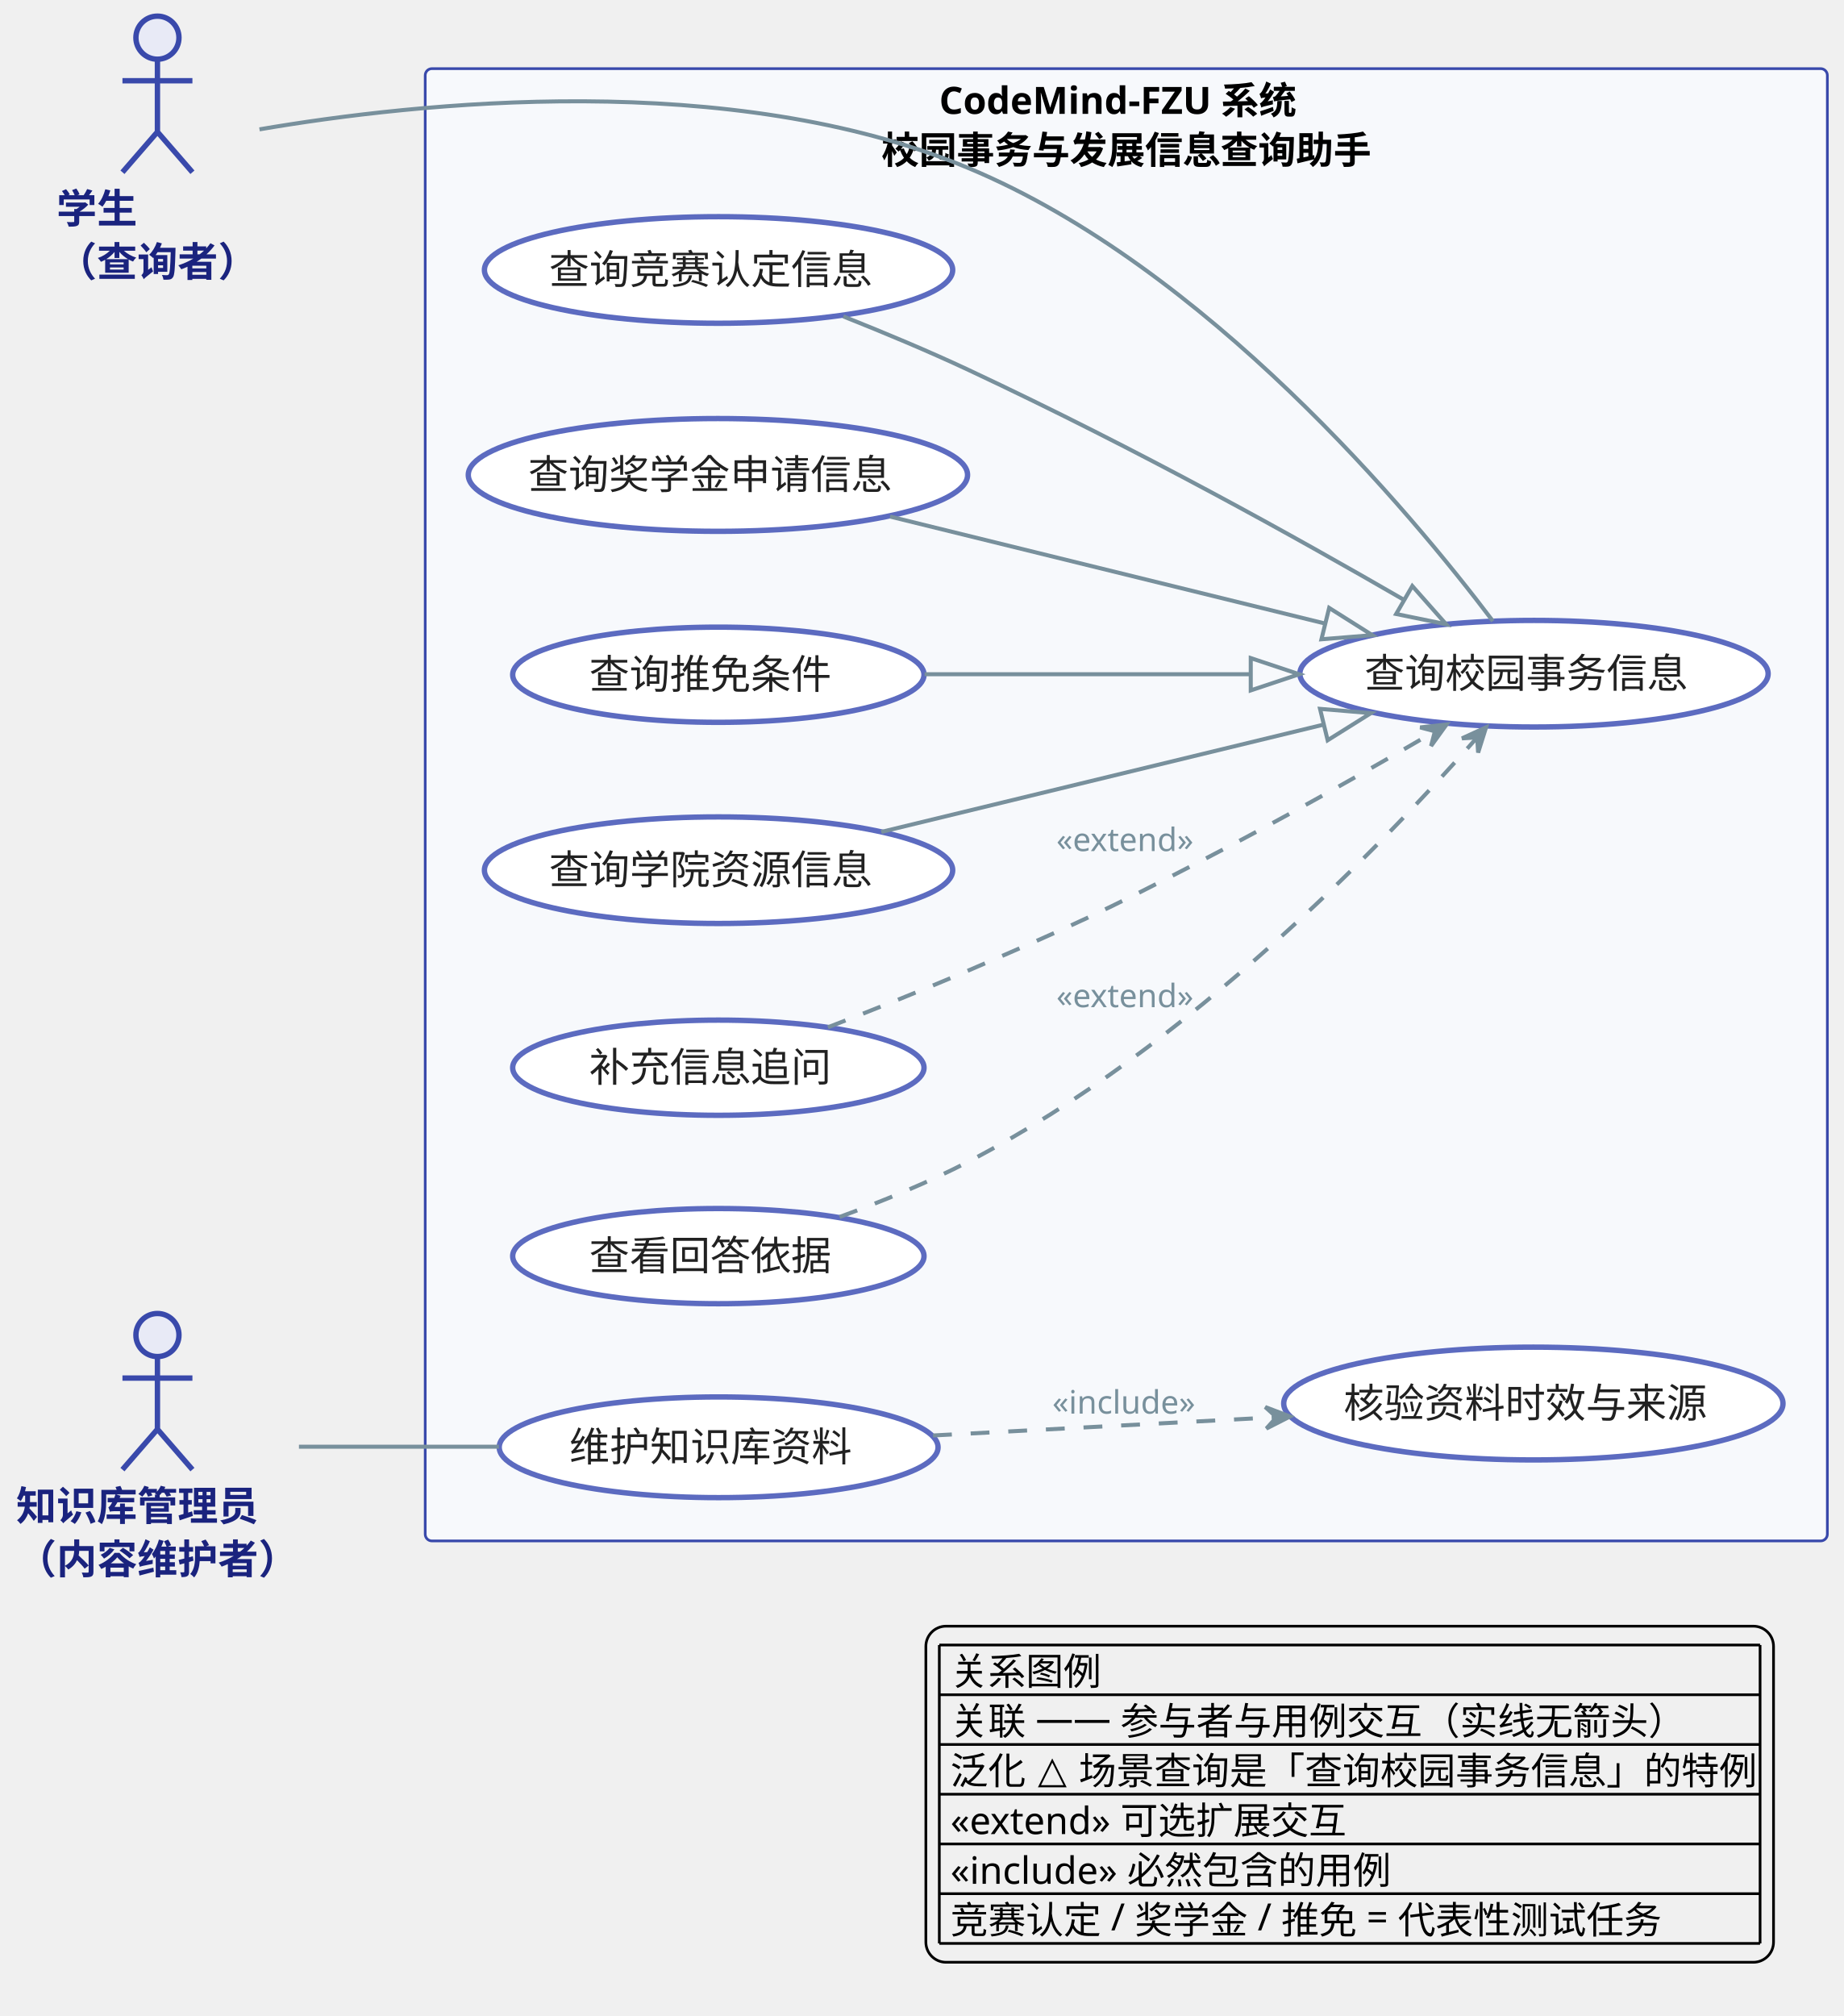
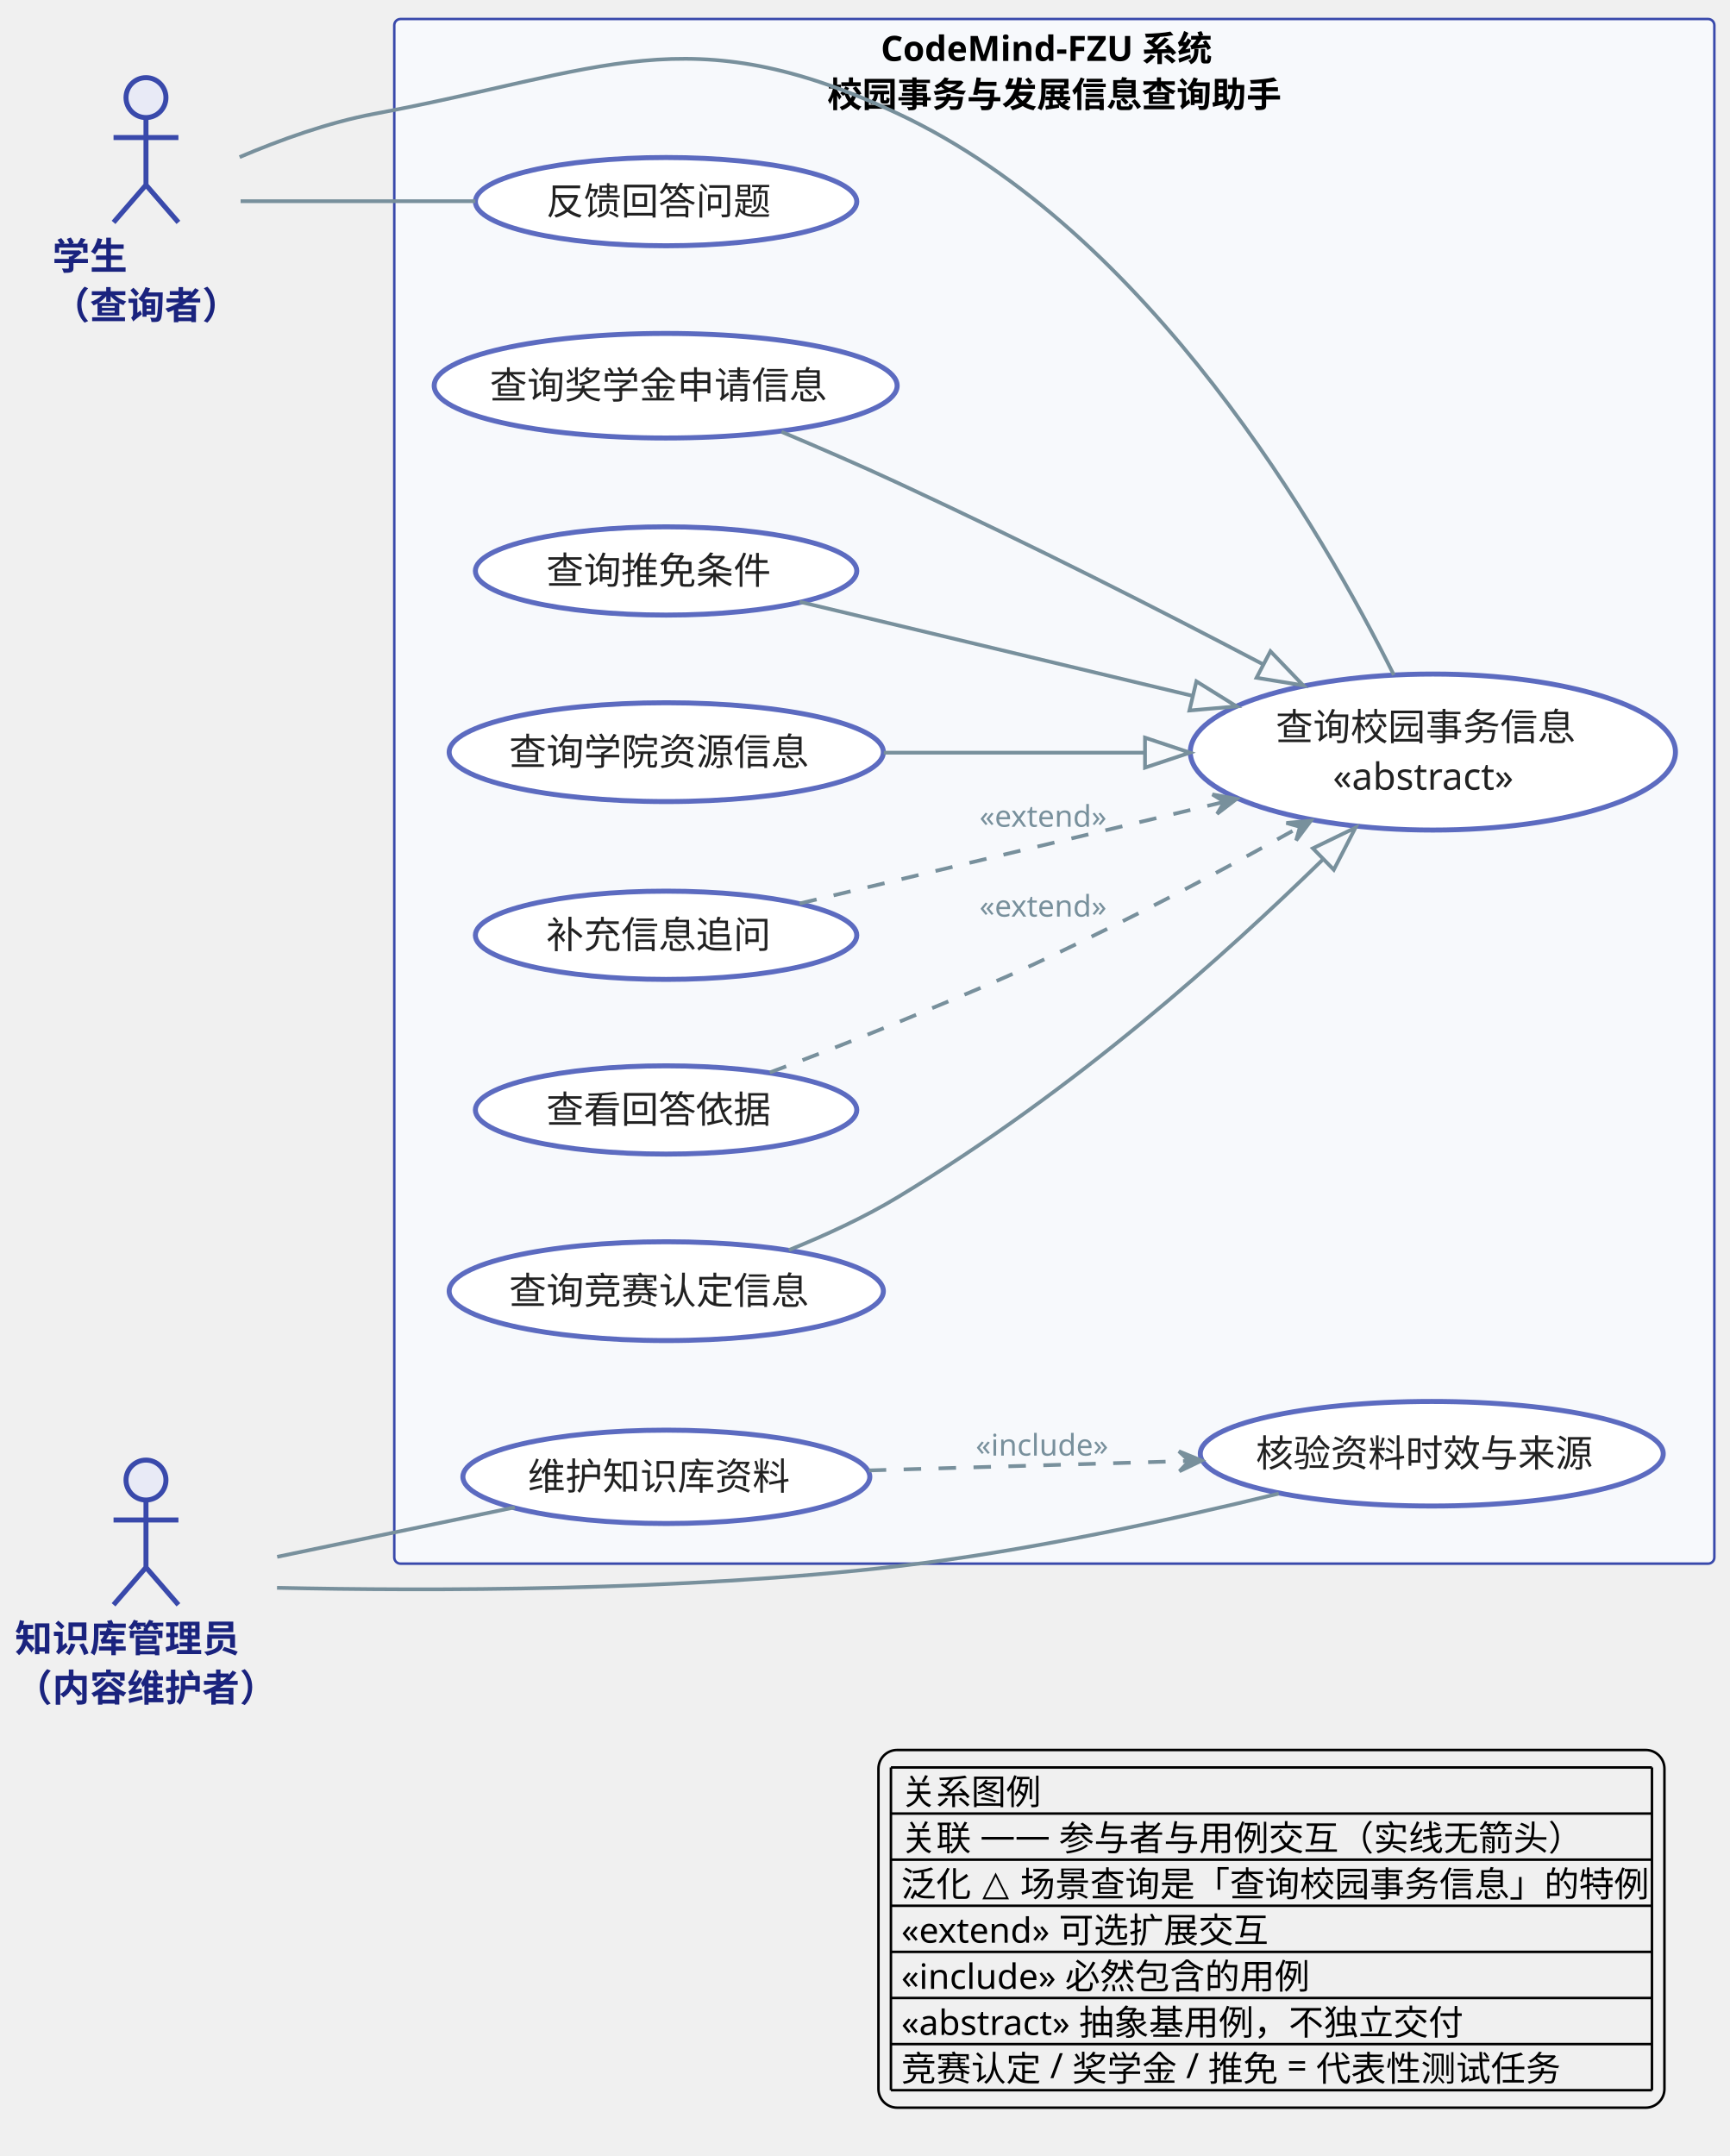
- <svg xmlns="http://www.w3.org/2000/svg" contentStyleType="text/css" height="749px" preserveAspectRatio="none" style="width:685px;height:749px;background:#FFFFFF;" version="1.1" viewBox="0 0 685 749" width="685px" zoomAndPan="magnify">
+ <svg xmlns="http://www.w3.org/2000/svg" contentStyleType="text/css" height="864px" preserveAspectRatio="none" style="width:693px;height:864px;background:#FFFFFF;" version="1.1" viewBox="0 0 693 864" width="693px" zoomAndPan="magnify">
  <defs />
  <g>
    <g id="cluster_System">
-       <rect fill="#F7F9FC" height="547" rx="2.5" ry="2.5" style="stroke:#3949AB;stroke-width:1.0;" width="521" x="158" y="25.5" />
-       <text fill="#000000" font-family="Microsoft YaHei" font-size="14" font-weight="bold" lengthAdjust="spacing" textLength="139.064" x="348.968" y="42.313">CodeMind-FZU 系统</text>
-       <text fill="#000000" font-family="Microsoft YaHei" font-size="14" font-weight="bold" lengthAdjust="spacing" textLength="182" x="327.5" y="60.791">校园事务与发展信息查询助手</text>
+       <rect fill="#F7F9FC" height="619" rx="2.5" ry="2.5" style="stroke:#3949AB;stroke-width:1.0;" width="529" x="158" y="7.62" />
+       <text fill="#000000" font-family="Microsoft YaHei" font-size="14" font-weight="bold" lengthAdjust="spacing" textLength="139.064" x="352.968" y="24.433">CodeMind-FZU 系统</text>
+       <text fill="#000000" font-family="Microsoft YaHei" font-size="14" font-weight="bold" lengthAdjust="spacing" textLength="182" x="331.5" y="42.911">校园事务与发展信息查询助手</text>
    </g>
    <g id="elem_UC_Query">
-       <ellipse cx="569.998" cy="250.3" fill="#FFFFFF" rx="86.998" ry="19.8" style="stroke:#5C6BC0;stroke-width:2.0;" />
-       <text fill="#212121" font-family="Microsoft YaHei" font-size="15" lengthAdjust="spacing" textLength="120" x="506.998" y="255.485">查询校园事务信息</text>
+       <ellipse cx="574.208" cy="301.378" fill="#FFFFFF" rx="97.208" ry="31.259" style="stroke:#5C6BC0;stroke-width:2.0;" />
+       <text fill="#212121" font-family="Microsoft YaHei" font-size="15" lengthAdjust="spacing" textLength="120" x="511.208" y="296.666">查询校园事务信息</text>
+       <text fill="#212121" font-family="Microsoft YaHei" font-size="15" lengthAdjust="spacing" textLength="74.202" x="534.107" y="316.463">«abstract»</text>
    </g>
    <g id="elem_UC_Competition">
-       <ellipse cx="266.998" cy="100.3" fill="#FFFFFF" rx="86.998" ry="19.8" style="stroke:#5C6BC0;stroke-width:2.0;" />
-       <text fill="#212121" font-family="Microsoft YaHei" font-size="15" lengthAdjust="spacing" textLength="120" x="203.998" y="105.485">查询竞赛认定信息</text>
+       <ellipse cx="266.998" cy="517.42" fill="#FFFFFF" rx="86.998" ry="19.8" style="stroke:#5C6BC0;stroke-width:2.0;" />
+       <text fill="#212121" font-family="Microsoft YaHei" font-size="15" lengthAdjust="spacing" textLength="120" x="203.998" y="522.605">查询竞赛认定信息</text>
    </g>
    <g id="elem_UC_Scholarship">
-       <ellipse cx="266.76" cy="176.452" fill="#FFFFFF" rx="92.76" ry="20.952" style="stroke:#5C6BC0;stroke-width:2.0;" />
-       <text fill="#212121" font-family="Microsoft YaHei" font-size="15" lengthAdjust="spacing" textLength="135" x="196.26" y="181.638">查询奖学金申请信息</text>
+       <ellipse cx="266.76" cy="154.572" fill="#FFFFFF" rx="92.76" ry="20.952" style="stroke:#5C6BC0;stroke-width:2.0;" />
+       <text fill="#212121" font-family="Microsoft YaHei" font-size="15" lengthAdjust="spacing" textLength="135" x="196.26" y="159.758">查询奖学金申请信息</text>
    </g>
    <g id="elem_UC_Postgrad">
-       <ellipse cx="266.921" cy="250.684" fill="#FFFFFF" rx="76.421" ry="17.684" style="stroke:#5C6BC0;stroke-width:2.0;" />
-       <text fill="#212121" font-family="Microsoft YaHei" font-size="15" lengthAdjust="spacing" textLength="90" x="218.921" y="255.87">查询推免条件</text>
+       <ellipse cx="266.921" cy="228.804" fill="#FFFFFF" rx="76.421" ry="17.684" style="stroke:#5C6BC0;stroke-width:2.0;" />
+       <text fill="#212121" font-family="Microsoft YaHei" font-size="15" lengthAdjust="spacing" textLength="90" x="218.921" y="233.99">查询推免条件</text>
    </g>
    <g id="elem_UC_Resource">
-       <ellipse cx="266.998" cy="323.3" fill="#FFFFFF" rx="86.998" ry="19.8" style="stroke:#5C6BC0;stroke-width:2.0;" />
-       <text fill="#212121" font-family="Microsoft YaHei" font-size="15" lengthAdjust="spacing" textLength="120" x="203.998" y="328.485">查询学院资源信息</text>
+       <ellipse cx="266.998" cy="301.42" fill="#FFFFFF" rx="86.998" ry="19.8" style="stroke:#5C6BC0;stroke-width:2.0;" />
+       <text fill="#212121" font-family="Microsoft YaHei" font-size="15" lengthAdjust="spacing" textLength="120" x="203.998" y="306.605">查询学院资源信息</text>
    </g>
    <g id="elem_UC_Followup">
-       <ellipse cx="266.921" cy="396.684" fill="#FFFFFF" rx="76.421" ry="17.684" style="stroke:#5C6BC0;stroke-width:2.0;" />
-       <text fill="#212121" font-family="Microsoft YaHei" font-size="15" lengthAdjust="spacing" textLength="90" x="218.921" y="401.87">补充信息追问</text>
+       <ellipse cx="266.921" cy="374.804" fill="#FFFFFF" rx="76.421" ry="17.684" style="stroke:#5C6BC0;stroke-width:2.0;" />
+       <text fill="#212121" font-family="Microsoft YaHei" font-size="15" lengthAdjust="spacing" textLength="90" x="218.921" y="379.99">补充信息追问</text>
    </g>
    <g id="elem_UC_Evidence">
-       <ellipse cx="266.921" cy="466.684" fill="#FFFFFF" rx="76.421" ry="17.684" style="stroke:#5C6BC0;stroke-width:2.0;" />
-       <text fill="#212121" font-family="Microsoft YaHei" font-size="15" lengthAdjust="spacing" textLength="90" x="218.921" y="471.87">查看回答依据</text>
+       <ellipse cx="266.921" cy="444.804" fill="#FFFFFF" rx="76.421" ry="17.684" style="stroke:#5C6BC0;stroke-width:2.0;" />
+       <text fill="#212121" font-family="Microsoft YaHei" font-size="15" lengthAdjust="spacing" textLength="90" x="218.921" y="449.99">查看回答依据</text>
+     </g>
+     <g id="elem_UC_Feedback">
+       <ellipse cx="266.921" cy="80.804" fill="#FFFFFF" rx="76.421" ry="17.684" style="stroke:#5C6BC0;stroke-width:2.0;" />
+       <text fill="#212121" font-family="Microsoft YaHei" font-size="15" lengthAdjust="spacing" textLength="90" x="218.921" y="85.99">反馈回答问题</text>
    </g>
    <g id="elem_UC_KB">
-       <ellipse cx="267.03" cy="537.706" fill="#FFFFFF" rx="81.53" ry="18.706" style="stroke:#5C6BC0;stroke-width:2.0;" />
-       <text fill="#212121" font-family="Microsoft YaHei" font-size="15" lengthAdjust="spacing" textLength="105" x="211.53" y="542.892">维护知识库资料</text>
+       <ellipse cx="267.03" cy="591.826" fill="#FFFFFF" rx="81.53" ry="18.706" style="stroke:#5C6BC0;stroke-width:2.0;" />
+       <text fill="#212121" font-family="Microsoft YaHei" font-size="15" lengthAdjust="spacing" textLength="105" x="211.53" y="597.012">维护知识库资料</text>
    </g>
    <g id="elem_UC_Verify">
-       <ellipse cx="569.76" cy="521.452" fill="#FFFFFF" rx="92.76" ry="20.952" style="stroke:#5C6BC0;stroke-width:2.0;" />
-       <text fill="#212121" font-family="Microsoft YaHei" font-size="15" lengthAdjust="spacing" textLength="135" x="499.26" y="526.638">核验资料时效与来源</text>
+       <ellipse cx="573.76" cy="582.572" fill="#FFFFFF" rx="92.76" ry="20.952" style="stroke:#5C6BC0;stroke-width:2.0;" />
+       <text fill="#212121" font-family="Microsoft YaHei" font-size="15" lengthAdjust="spacing" textLength="135" x="503.26" y="587.758">核验资料时效与来源</text>
    </g>
    <g id="elem_Student">
-       <ellipse cx="58.5" cy="14" fill="#E8EAF6" rx="8" ry="8" style="stroke:#3949AB;stroke-width:2.0;" />
-       <path d="M58.5,22 L58.5,49 M45.5,30 L71.5,30 M58.5,49 L45.5,64 M58.5,49 L71.5,64 " fill="none" style="stroke:#3949AB;stroke-width:2.0;" />
-       <text fill="#1A237E" font-family="Microsoft YaHei" font-size="15" font-weight="bold" lengthAdjust="spacing" textLength="30" x="21" y="82.872">学生</text>
-       <text fill="#1A237E" font-family="Microsoft YaHei" font-size="15" font-weight="bold" lengthAdjust="spacing" textLength="75" x="21" y="102.669">（查询者）</text>
+       <ellipse cx="58.5" cy="39.12" fill="#E8EAF6" rx="8" ry="8" style="stroke:#3949AB;stroke-width:2.0;" />
+       <path d="M58.5,47.12 L58.5,74.12 M45.5,55.12 L71.5,55.12 M58.5,74.12 L45.5,89.12 M58.5,74.12 L71.5,89.12 " fill="none" style="stroke:#3949AB;stroke-width:2.0;" />
+       <text fill="#1A237E" font-family="Microsoft YaHei" font-size="15" font-weight="bold" lengthAdjust="spacing" textLength="30" x="21" y="107.992">学生</text>
+       <text fill="#1A237E" font-family="Microsoft YaHei" font-size="15" font-weight="bold" lengthAdjust="spacing" textLength="75" x="21" y="127.789">（查询者）</text>
    </g>
    <g id="elem_KbAdmin">
-       <ellipse cx="58.5" cy="496" fill="#E8EAF6" rx="8" ry="8" style="stroke:#3949AB;stroke-width:2.0;" />
-       <path d="M58.5,504 L58.5,531 M45.5,512 L71.5,512 M58.5,531 L45.5,546 M58.5,531 L71.5,546 " fill="none" style="stroke:#3949AB;stroke-width:2.0;" />
-       <text fill="#1A237E" font-family="Microsoft YaHei" font-size="15" font-weight="bold" lengthAdjust="spacing" textLength="90" x="6" y="564.872">知识库管理员</text>
-       <text fill="#1A237E" font-family="Microsoft YaHei" font-size="15" font-weight="bold" lengthAdjust="spacing" textLength="105" x="6" y="584.669">（内容维护者）</text>
+       <ellipse cx="58.5" cy="593.12" fill="#E8EAF6" rx="8" ry="8" style="stroke:#3949AB;stroke-width:2.0;" />
+       <path d="M58.5,601.12 L58.5,628.12 M45.5,609.12 L71.5,609.12 M58.5,628.12 L45.5,643.12 M58.5,628.12 L71.5,643.12 " fill="none" style="stroke:#3949AB;stroke-width:2.0;" />
+       <text fill="#1A237E" font-family="Microsoft YaHei" font-size="15" font-weight="bold" lengthAdjust="spacing" textLength="90" x="6" y="661.992">知识库管理员</text>
+       <text fill="#1A237E" font-family="Microsoft YaHei" font-size="15" font-weight="bold" lengthAdjust="spacing" textLength="105" x="6" y="681.789">（内容维护者）</text>
    </g>
    <g id="link_Student_UC_Query">
-       <path d="M96.42,48.06 C154.93,38.05 271.41,25.46 360,62.5 C448.48,99.5 524.27,190.46 554.72,230.75 " fill="none" id="Student-UC_Query" style="stroke:#78909C;stroke-width:1.5;" />
+       <path d="M96.02,62.96 C112.16,56.09 131.62,49.05 150,45.62 C241.75,28.5 275.49,6 360,45.62 C460.51,92.74 530.07,213.18 558.56,270.46 " fill="none" id="Student-UC_Query" style="stroke:#78909C;stroke-width:1.5;" />
+     </g>
+     <g id="link_Student_UC_Feedback">
+       <path d="M96.42,80.62 C122.52,80.62 158.43,80.62 190.49,80.62 " fill="none" id="Student-UC_Feedback" style="stroke:#78909C;stroke-width:1.5;" />
    </g>
    <g id="link_KbAdmin_UC_KB">
-       <path d="M111.08,537.5 C133.53,537.5 160.39,537.5 185.38,537.5 " fill="none" id="KbAdmin-UC_KB" style="stroke:#78909C;stroke-width:1.5;" />
+       <path d="M111.08,623.88 C139.99,617.86 176.18,610.32 206.31,604.05 " fill="none" id="KbAdmin-UC_KB" style="stroke:#78909C;stroke-width:1.5;" />
+     </g>
+     <g id="link_KbAdmin_UC_Verify">
+       <path d="M111.01,636.3 C171.02,637.6 273.05,637.73 360,627.62 C412,621.57 470.08,608.9 512.44,598.54 " fill="none" id="KbAdmin-UC_Verify" style="stroke:#78909C;stroke-width:1.5;" />
    </g>
    <g id="link_UC_Competition_UC_Query">
-       <path d="M313.36,117.56 C328.36,123.52 345.04,130.48 360,137.5 C424.41,167.74 481.328,199.53 521.778,222.919 " fill="none" id="UC_Competition-to-UC_Query" style="stroke:#78909C;stroke-width:1.5;" />
-       <polygon fill="none" points="537.36,231.93,524.781,217.725,518.774,228.114,537.36,231.93" style="stroke:#78909C;stroke-width:1.5;" />
+       <path d="M316.14,500.95 C330.69,495.07 346.4,487.85 360,479.62 C431.55,436.35 491.067,382.541 530.307,344.251 " fill="none" id="UC_Competition-to-UC_Query" style="stroke:#78909C;stroke-width:1.5;" />
+       <polygon fill="none" points="543.19,331.68,526.117,339.957,534.497,348.545,543.19,331.68" style="stroke:#78909C;stroke-width:1.5;" />
    </g>
    <g id="link_UC_Scholarship_UC_Query">
-       <path d="M330.73,191.92 C383.45,204.88 440.791,218.983 492.45,231.683 " fill="none" id="UC_Scholarship-to-UC_Query" style="stroke:#78909C;stroke-width:1.5;" />
-       <polygon fill="none" points="509.93,235.98,493.883,225.856,491.018,237.509,509.93,235.98" style="stroke:#78909C;stroke-width:1.5;" />
+       <path d="M313.19,173.05 C328.18,179.36 344.9,186.6 360,193.62 C416.21,219.75 463.469,243.831 506.319,266.301 " fill="none" id="UC_Scholarship-to-UC_Query" style="stroke:#78909C;stroke-width:1.5;" />
+       <polygon fill="none" points="522.26,274.66,509.105,260.987,503.532,271.614,522.26,274.66" style="stroke:#78909C;stroke-width:1.5;" />
    </g>
    <g id="link_UC_Postgrad_UC_Query">
-       <path d="M343.57,250.5 C385.88,250.5 420.81,250.5 464.75,250.5 " fill="none" id="UC_Postgrad-to-UC_Query" style="stroke:#78909C;stroke-width:1.5;" />
-       <polygon fill="none" points="482.75,250.5,464.75,244.5,464.75,256.5,482.75,250.5" style="stroke:#78909C;stroke-width:1.5;" />
+       <path d="M320.43,241.17 C368.63,252.71 423.204,265.772 478.044,278.892 " fill="none" id="UC_Postgrad-to-UC_Query" style="stroke:#78909C;stroke-width:1.5;" />
+       <polygon fill="none" points="495.55,283.08,479.44,273.057,476.648,284.727,495.55,283.08" style="stroke:#78909C;stroke-width:1.5;" />
    </g>
    <g id="link_UC_Resource_UC_Query">
-       <path d="M327.47,309.08 C380.15,296.3 439.177,281.983 491.907,269.193 " fill="none" id="UC_Resource-to-UC_Query" style="stroke:#78909C;stroke-width:1.5;" />
-       <polygon fill="none" points="509.4,264.95,490.493,263.362,493.322,275.024,509.4,264.95" style="stroke:#78909C;stroke-width:1.5;" />
+       <path d="M354.18,301.62 C392.4,301.62 419.53,301.62 458.85,301.62 " fill="none" id="UC_Resource-to-UC_Query" style="stroke:#78909C;stroke-width:1.5;" />
+       <polygon fill="none" points="476.85,301.62,458.85,295.62,458.85,307.62,476.85,301.62" style="stroke:#78909C;stroke-width:1.5;" />
    </g>
    <g id="link_UC_Followup_UC_Query">
-       <path d="M307.64,381.66 C323.95,375.38 342.99,367.83 360,360.5 C399.26,343.59 409.04,339.15 447,319.5 C478.23,303.34 507.889,286.466 532.319,272.196 " fill="none" id="UC_Followup-to-UC_Query" style="stroke:#78909C;stroke-width:1.5;stroke-dasharray:7.0,7.0;" />
-       <polygon fill="#78909C" points="537.5,269.17,527.711,270.255,533.183,271.692,531.746,277.163,537.5,269.17" style="stroke:#78909C;stroke-width:1.5;" />
-       <text fill="#78909C" font-family="Microsoft YaHei" font-size="12" lengthAdjust="spacing" textLength="52.576" x="392.5" y="316.197">«extend»</text>
+       <path d="M320.43,362.07 C368.63,350.53 434.875,334.676 489.715,321.556 " fill="none" id="UC_Followup-to-UC_Query" style="stroke:#78909C;stroke-width:1.5;stroke-dasharray:7.0,7.0;" />
+       <polygon fill="#78909C" points="495.55,320.16,485.866,318.364,490.687,321.323,487.728,326.144,495.55,320.16" style="stroke:#78909C;stroke-width:1.5;" />
+       <text fill="#78909C" font-family="Microsoft YaHei" font-size="12" lengthAdjust="spacing" textLength="52.576" x="392.5" y="331.317">«extend»</text>
    </g>
    <g id="link_UC_Evidence_UC_Query">
-       <path d="M311.96,452.14 C327.49,446.45 344.84,439.39 360,431.5 C442.18,388.74 515.271,312.08 548.221,274.72 " fill="none" id="UC_Evidence-to-UC_Query" style="stroke:#78909C;stroke-width:1.5;stroke-dasharray:7.0,7.0;" />
-       <polygon fill="#78909C" points="552.19,270.22,543.237,274.324,548.883,273.97,549.237,279.616,552.19,270.22" style="stroke:#78909C;stroke-width:1.5;" />
-       <text fill="#78909C" font-family="Microsoft YaHei" font-size="12" lengthAdjust="spacing" textLength="52.576" x="392.5" y="374.197">«extend»</text>
+       <path d="M308.5,429.79 C324.61,423.74 343.26,416.55 360,409.62 C399.15,393.41 409.05,389.48 447,370.62 C473.24,357.58 496.703,344.899 520.073,331.829 " fill="none" id="UC_Evidence-to-UC_Query" style="stroke:#78909C;stroke-width:1.5;stroke-dasharray:7.0,7.0;" />
+       <polygon fill="#78909C" points="525.31,328.9,515.503,329.802,520.946,331.341,519.407,336.784,525.31,328.9" style="stroke:#78909C;stroke-width:1.5;" />
+       <text fill="#78909C" font-family="Microsoft YaHei" font-size="12" lengthAdjust="spacing" textLength="52.576" x="392.5" y="367.317">«extend»</text>
    </g>
    <g id="link_UC_KB_UC_Verify">
-       <path d="M346.69,533.32 C387.36,531.16 431.188,528.828 473.339,526.588 " fill="none" id="UC_KB-to-UC_Verify" style="stroke:#78909C;stroke-width:1.5;stroke-dasharray:7.0,7.0;" />
-       <polygon fill="#78909C" points="479.33,526.27,470.13,522.753,474.337,526.535,470.555,530.742,479.33,526.27" style="stroke:#78909C;stroke-width:1.5;" />
-       <text fill="#78909C" font-family="Microsoft YaHei" font-size="12" lengthAdjust="spacing" textLength="55.014" x="391" y="525.197">«include»</text>
+       <path d="M348.14,589.26 C389.08,588.05 433.093,586.747 475.543,585.497 " fill="none" id="UC_KB-to-UC_Verify" style="stroke:#78909C;stroke-width:1.5;stroke-dasharray:7.0,7.0;" />
+       <polygon fill="#78909C" points="481.54,585.32,472.426,581.587,476.542,585.467,472.662,589.583,481.54,585.32" style="stroke:#78909C;stroke-width:1.5;" />
+       <text fill="#78909C" font-family="Microsoft YaHei" font-size="12" lengthAdjust="spacing" textLength="55.014" x="391" y="583.317">«include»</text>
    </g>
-     <rect fill="none" height="124.865" id="_legend" rx="7.5" ry="7.5" style="stroke:#000000;stroke-width:1.0;" width="314.972" x="344.028" y="604.169" />
-     <text fill="#000000" font-family="Microsoft YaHei" font-size="14" lengthAdjust="spacing" textLength="56" x="353.171" y="625.982">关系图例</text>
-     <text fill="#000000" font-family="Microsoft YaHei" font-size="14" lengthAdjust="spacing" textLength="276.527" x="353.171" y="644.46">关联 —— 参与者与用例交互（实线无箭头）</text>
-     <text fill="#000000" font-family="Microsoft YaHei" font-size="14" lengthAdjust="spacing" textLength="296.687" x="353.171" y="662.938">泛化 △ 场景查询是「查询校园事务信息」的特例</text>
-     <text fill="#000000" font-family="Microsoft YaHei" font-size="14" lengthAdjust="spacing" textLength="149.481" x="353.171" y="681.415">«extend» 可选扩展交互</text>
-     <text fill="#000000" font-family="Microsoft YaHei" font-size="14" lengthAdjust="spacing" textLength="166.325" x="353.171" y="699.893">«include» 必然包含的用例</text>
-     <text fill="#000000" font-family="Microsoft YaHei" font-size="14" lengthAdjust="spacing" textLength="271.202" x="353.171" y="718.37">竞赛认定 / 奖学金 / 推免 = 代表性测试任务</text>
-     <line style="stroke:#000000;stroke-width:1.0;" x1="349.028" x2="654" y1="611.169" y2="611.169" />
-     <line style="stroke:#000000;stroke-width:1.0;" x1="349.028" x2="654" y1="629.646" y2="629.646" />
-     <line style="stroke:#000000;stroke-width:1.0;" x1="349.028" x2="654" y1="648.124" y2="648.124" />
-     <line style="stroke:#000000;stroke-width:1.0;" x1="349.028" x2="654" y1="666.602" y2="666.602" />
-     <line style="stroke:#000000;stroke-width:1.0;" x1="349.028" x2="654" y1="685.079" y2="685.079" />
-     <line style="stroke:#000000;stroke-width:1.0;" x1="349.028" x2="654" y1="703.557" y2="703.557" />
-     <line style="stroke:#000000;stroke-width:1.0;" x1="349.028" x2="654" y1="722.034" y2="722.034" />
-     <line style="stroke:#000000;stroke-width:1.0;" x1="349.028" x2="349.028" y1="611.169" y2="722.034" />
-     <line style="stroke:#000000;stroke-width:1.0;" x1="654" x2="654" y1="611.169" y2="722.034" />
+     <rect fill="none" height="143.343" id="_legend" rx="7.5" ry="7.5" style="stroke:#000000;stroke-width:1.0;" width="314.972" x="352.028" y="701.289" />
+     <text fill="#000000" font-family="Microsoft YaHei" font-size="14" lengthAdjust="spacing" textLength="56" x="361.171" y="723.102">关系图例</text>
+     <text fill="#000000" font-family="Microsoft YaHei" font-size="14" lengthAdjust="spacing" textLength="276.527" x="361.171" y="741.58">关联 —— 参与者与用例交互（实线无箭头）</text>
+     <text fill="#000000" font-family="Microsoft YaHei" font-size="14" lengthAdjust="spacing" textLength="296.687" x="361.171" y="760.058">泛化 △ 场景查询是「查询校园事务信息」的特例</text>
+     <text fill="#000000" font-family="Microsoft YaHei" font-size="14" lengthAdjust="spacing" textLength="149.481" x="361.171" y="778.535">«extend» 可选扩展交互</text>
+     <text fill="#000000" font-family="Microsoft YaHei" font-size="14" lengthAdjust="spacing" textLength="166.325" x="361.171" y="797.013">«include» 必然包含的用例</text>
+     <text fill="#000000" font-family="Microsoft YaHei" font-size="14" lengthAdjust="spacing" textLength="227.398" x="361.171" y="815.49">«abstract» 抽象基用例，不独立交付</text>
+     <text fill="#000000" font-family="Microsoft YaHei" font-size="14" lengthAdjust="spacing" textLength="271.202" x="361.171" y="833.968">竞赛认定 / 奖学金 / 推免 = 代表性测试任务</text>
+     <line style="stroke:#000000;stroke-width:1.0;" x1="357.028" x2="662" y1="708.289" y2="708.289" />
+     <line style="stroke:#000000;stroke-width:1.0;" x1="357.028" x2="662" y1="726.766" y2="726.766" />
+     <line style="stroke:#000000;stroke-width:1.0;" x1="357.028" x2="662" y1="745.244" y2="745.244" />
+     <line style="stroke:#000000;stroke-width:1.0;" x1="357.028" x2="662" y1="763.722" y2="763.722" />
+     <line style="stroke:#000000;stroke-width:1.0;" x1="357.028" x2="662" y1="782.199" y2="782.199" />
+     <line style="stroke:#000000;stroke-width:1.0;" x1="357.028" x2="662" y1="800.677" y2="800.677" />
+     <line style="stroke:#000000;stroke-width:1.0;" x1="357.028" x2="662" y1="819.154" y2="819.154" />
+     <line style="stroke:#000000;stroke-width:1.0;" x1="357.028" x2="662" y1="837.632" y2="837.632" />
+     <line style="stroke:#000000;stroke-width:1.0;" x1="357.028" x2="357.028" y1="708.289" y2="837.632" />
+     <line style="stroke:#000000;stroke-width:1.0;" x1="662" x2="662" y1="708.289" y2="837.632" />
  </g>
</svg>
